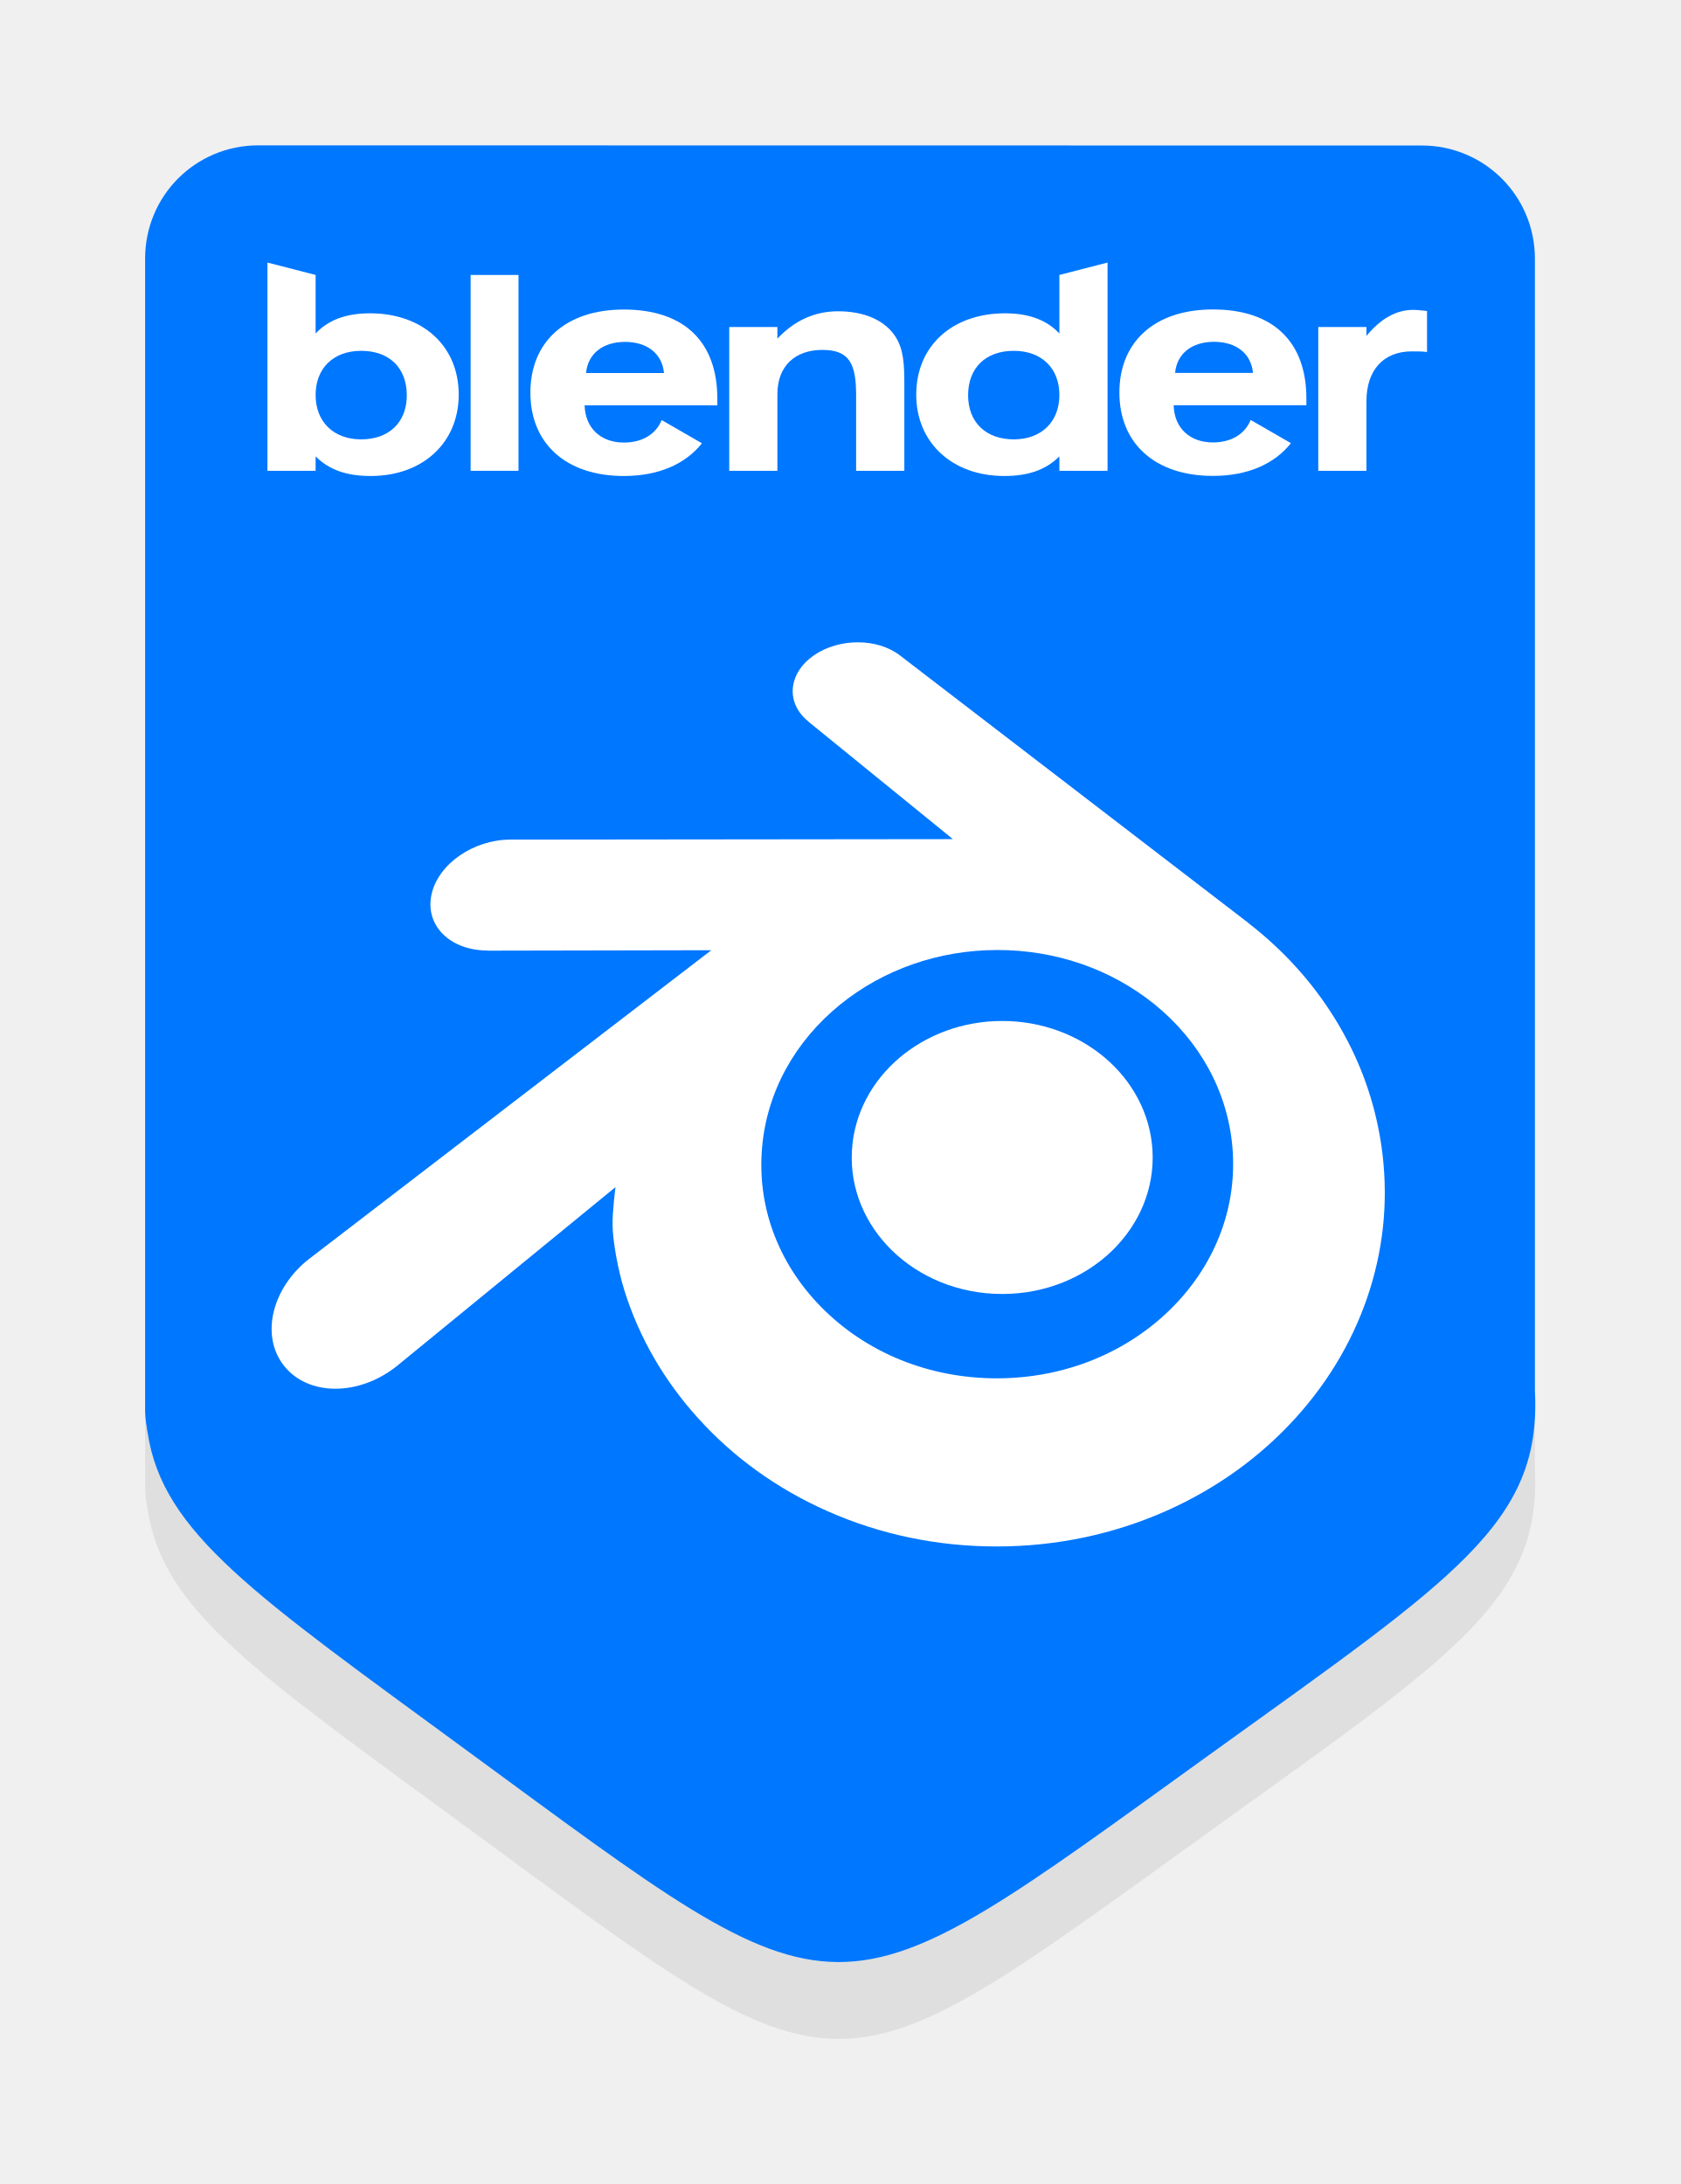
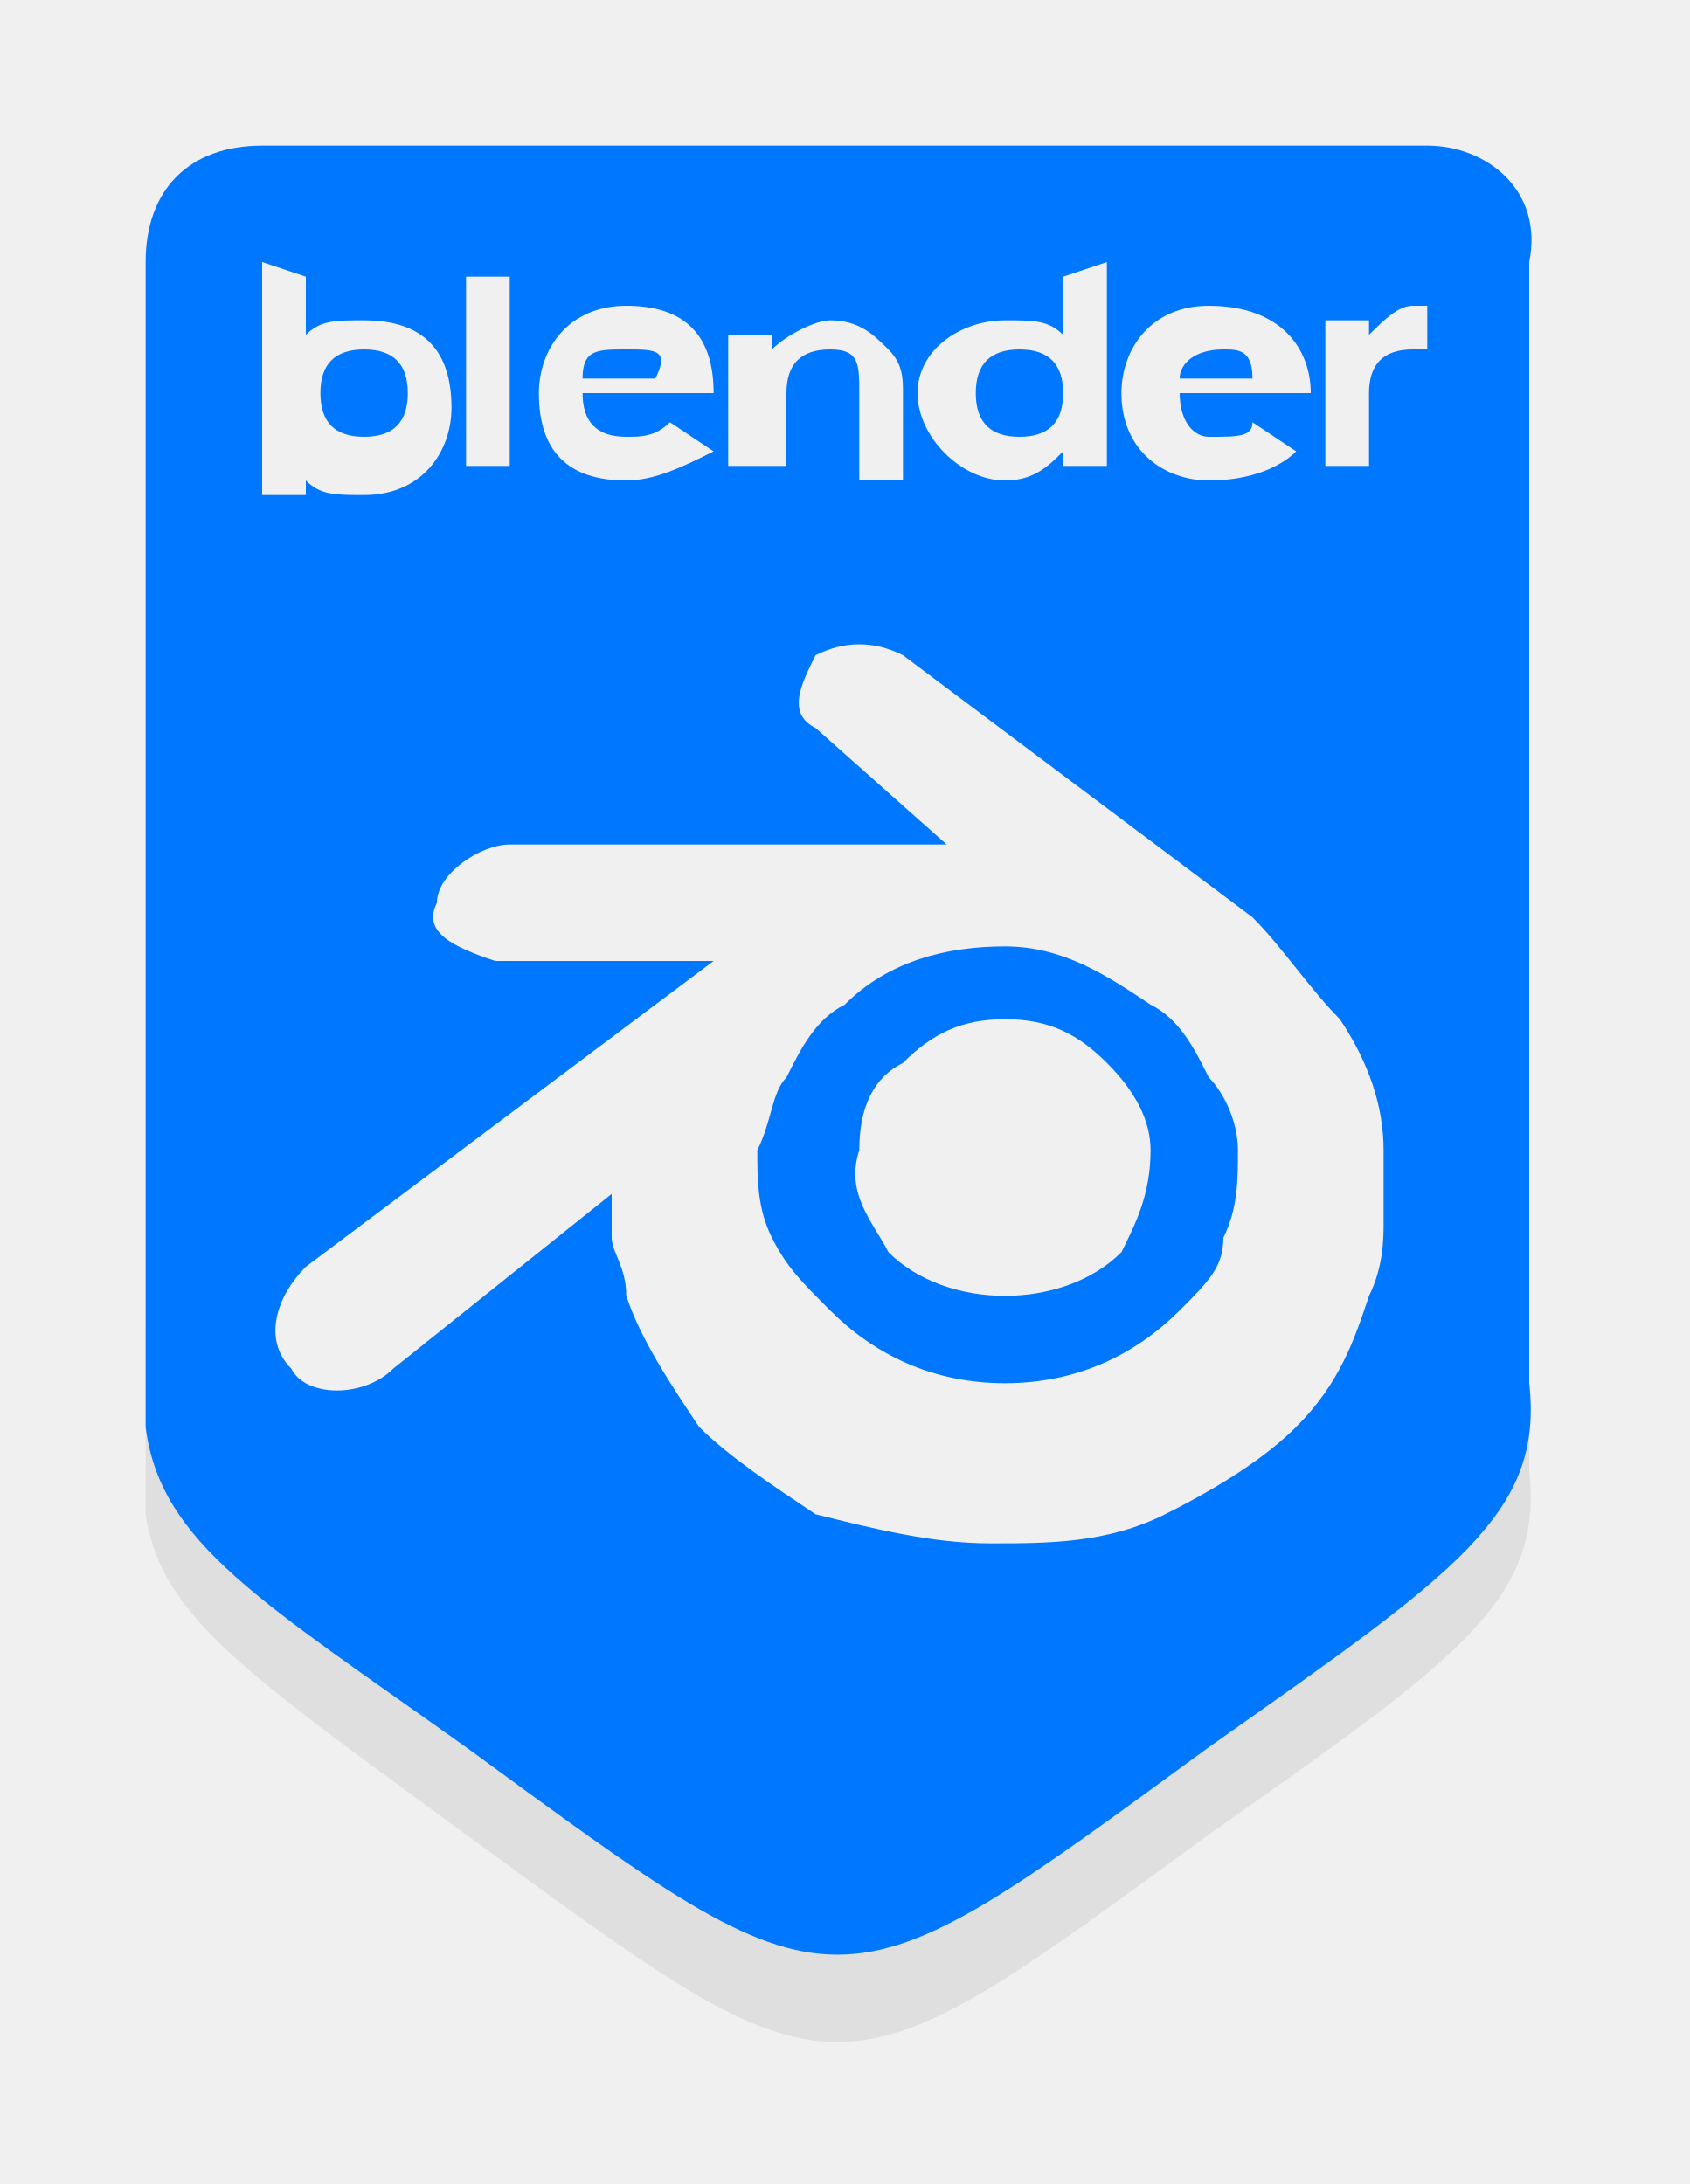
- <svg xmlns="http://www.w3.org/2000/svg" width="11.567" height="15.033" viewBox="0 0 11.567 15.033" version="1.1" id="svg8">
-   <defs id="defs2" />
-   <g id="layer1" transform="translate(-115.9363,-150.0714)">
-     <g transform="translate(-3.878884,214.5349)" id="g1369">
-       <path style="opacity:1;fill:#000000;fill-opacity:0.071;stroke:none;stroke-width:0.316;stroke-miterlimit:1.414;stroke-dasharray:none;stroke-opacity:1;paint-order:markers stroke fill" d="m 121.593,-62.934 c -0.432,0 -0.779,0.347 -0.779,0.779 v 7.919 c 0,0.042 0.004,0.083 0.011,0.123 7.5e-4,0.005 10e-4,0.01 0.002,0.016 0.001,0.007 0.002,0.015 0.004,0.022 0.103,0.693 0.738,1.119 2.199,2.191 2.641,1.936 2.459,1.936 5.117,0.022 1.689,-1.216 2.28,-1.59 2.232,-2.501 v -7.791 c 0,-0.432 -0.348,-0.779 -0.779,-0.779 z" id="path1373" />
-       <path id="path1323" d="m 121.593,-63.463 c -0.432,0 -0.779,0.347 -0.779,0.779 v 7.919 c 0,0.042 0.004,0.083 0.011,0.123 7.5e-4,0.005 10e-4,0.01 0.002,0.016 0.001,0.007 0.002,0.015 0.004,0.022 0.103,0.693 0.738,1.119 2.199,2.191 2.641,1.936 2.459,1.936 5.117,0.022 1.689,-1.216 2.28,-1.59 2.232,-2.501 v -7.791 c 0,-0.432 -0.348,-0.779 -0.779,-0.779 z" style="opacity:1;fill:#0077ff;fill-opacity:1;stroke:none;stroke-width:0.316;stroke-miterlimit:1.414;stroke-dasharray:none;stroke-opacity:1;paint-order:markers stroke fill" />
-       <g style="clip-rule:evenodd;fill:#fff;fill-opacity:1;fill-rule:evenodd;stroke-linejoin:round;stroke-miterlimit:1.414" id="g1353" transform="matrix(0.02054188,0,0,0.02054188,97.15326,-61.5635)">
-         <g id="g1327" transform="matrix(3.345112,0,0,3.345108,277.7359,1100.205)" style="clip-rule:evenodd;fill:#fff;fill-opacity:1;fill-rule:evenodd;stroke-linejoin:round;stroke-miterlimit:1.414">
-           <path id="path1325" style="fill:#fff;fill-opacity:1;fill-rule:nonzero" d="m 364.467,-333.746 c 0.171,-1.908 1.646,-3.118 3.899,-3.118 2.256,0 3.73,1.21 3.901,3.118 z m 7.569,4.711 c -0.577,1.414 -1.937,2.251 -3.784,2.251 -2.313,0 -3.87,-1.444 -3.933,-3.725 h 13.297 c 0,-0.237 0,-0.435 0,-0.671 0,-5.714 -3.354,-8.925 -9.364,-8.925 -5.836,0 -9.365,3.241 -9.365,8.324 0,5.114 3.584,8.35 9.365,8.35 3.469,0 6.159,-1.189 7.817,-3.279 z" />
-         </g>
-         <g id="g1331" transform="matrix(3.345112,0,0,3.345108,277.7359,1100.205)" style="clip-rule:evenodd;fill:#fff;fill-opacity:1;fill-rule:evenodd;stroke-linejoin:round;stroke-miterlimit:1.414">
-           <path id="path1329" style="fill:#fff;fill-opacity:1;fill-rule:nonzero" d="m 305.468,-333.737 c 0.176,-1.908 1.651,-3.118 3.906,-3.118 2.252,0 3.726,1.21 3.899,3.118 z m 7.574,4.711 c -0.578,1.418 -1.937,2.255 -3.788,2.255 -2.309,0 -3.87,-1.448 -3.931,-3.73 h 13.294 c 0,-0.234 0,-0.431 0,-0.667 0,-5.717 -3.353,-8.929 -9.363,-8.929 -5.839,0 -9.361,3.242 -9.361,8.325 0,5.114 3.582,8.35 9.361,8.35 3.468,0 6.16,-1.185 7.821,-3.278 z" />
-         </g>
-         <g id="g1335" transform="matrix(3.345112,0,0,3.345108,277.7359,1100.205)" style="clip-rule:evenodd;fill:#fff;fill-opacity:1;fill-rule:evenodd;stroke-linejoin:round;stroke-miterlimit:1.414">
-           <rect id="rect1333" style="fill:#fff;fill-opacity:1;fill-rule:nonzero" height="19.617" width="4.795" y="-343.56" x="293.907" />
-         </g>
-         <g id="g1339" transform="matrix(3.345112,0,0,3.345108,277.7359,1100.205)" style="clip-rule:evenodd;fill:#fff;fill-opacity:1;fill-rule:evenodd;stroke-linejoin:round;stroke-miterlimit:1.414">
-           <path id="path1337" style="fill:#fff;fill-opacity:1;fill-rule:nonzero" d="m 319.81,-338.348 h 4.822 v 1.168 c 1.707,-1.822 3.757,-2.743 6.069,-2.743 2.663,0 4.679,0.921 5.72,2.489 0.869,1.295 0.926,2.858 0.926,4.912 v 8.579 h -4.829 v -7.538 c 0,-3.128 -0.629,-4.572 -3.375,-4.572 -2.775,0 -4.511,1.653 -4.511,4.428 v 7.682 h -4.822 z" />
-         </g>
-         <g id="g1343" transform="matrix(3.345112,0,0,3.345108,277.7359,1100.205)" style="clip-rule:evenodd;fill:#fff;fill-opacity:1;fill-rule:evenodd;stroke-linejoin:round;stroke-miterlimit:1.414">
-           <path id="path1341" style="fill:#fff;fill-opacity:1;fill-rule:nonzero" d="m 352.876,-331.538 c 0,2.685 -1.794,4.446 -4.57,4.446 -2.778,0 -4.572,-1.701 -4.572,-4.415 0,-2.754 1.77,-4.454 4.572,-4.454 2.776,0 4.57,1.73 4.57,4.423 z m 0,-6.157 c -1.219,-1.307 -2.983,-2.024 -5.435,-2.024 -5.29,0 -8.902,3.262 -8.902,8.151 0,4.793 3.587,8.146 8.815,8.146 2.397,0 4.157,-0.606 5.522,-1.965 v 1.444 h 4.825 v -20.861 l -4.825,1.244 z" />
-         </g>
-         <g id="g1347" transform="matrix(3.345112,0,0,3.345108,277.7359,1100.205)" style="clip-rule:evenodd;fill:#fff;fill-opacity:1;fill-rule:evenodd;stroke-linejoin:round;stroke-miterlimit:1.414">
-           <path id="path1345" style="fill:#fff;fill-opacity:1;fill-rule:nonzero" d="m 282.947,-335.961 c 2.804,0 4.567,1.7 4.567,4.454 0,2.714 -1.791,4.415 -4.567,4.415 -2.774,0 -4.566,-1.761 -4.566,-4.446 0,-2.693 1.792,-4.423 4.566,-4.423 z m -4.566,-7.599 -4.827,-1.244 v 20.861 h 4.827 v -1.444 c 1.358,1.359 3.121,1.965 5.52,1.965 5.231,0 8.813,-3.353 8.813,-8.146 0,-4.889 -3.613,-8.151 -8.9,-8.151 -2.457,0 -4.22,0.717 -5.433,2.024 z" />
-         </g>
-         <g id="g1351" transform="matrix(3.345112,0,0,3.345108,277.7359,1100.205)" style="clip-rule:evenodd;fill:#fff;fill-opacity:1;fill-rule:evenodd;stroke-linejoin:round;stroke-miterlimit:1.414">
-           <path id="path1349" style="fill:#fff;fill-opacity:1;fill-rule:nonzero" d="m 378.806,-323.943 v -14.405 h 4.825 v 0.89 c 1.445,-1.74 2.974,-2.606 4.713,-2.606 0.345,0 0.779,0.056 1.356,0.113 v 4.107 c -0.465,-0.061 -0.983,-0.061 -1.533,-0.061 -2.805,0 -4.536,1.85 -4.536,4.996 v 6.966 z" />
-         </g>
-       </g>
-       <g transform="matrix(0.04039667,0,0,0.04039667,81.60435,-55.89239)" style="clip-rule:evenodd;fill:#ffffff;fill-opacity:1;fill-rule:evenodd;stroke-linejoin:round;stroke-miterlimit:1.414" id="g1367">
-         <g transform="matrix(3.345112,0,0,3.345108,277.7359,1100.205)" id="g1361" style="fill:#ffffff;fill-opacity:1">
-           <path d="m 243.13,-333.715 c 0.106,-1.891 1.032,-3.557 2.429,-4.738 1.37,-1.16 3.214,-1.869 5.226,-1.869 2.01,0 3.854,0.709 5.225,1.869 1.396,1.181 2.322,2.847 2.429,4.736 0.106,1.943 -0.675,3.748 -2.045,5.086 -1.397,1.361 -3.384,2.215 -5.609,2.215 -2.225,0 -4.216,-0.854 -5.612,-2.215 -1.371,-1.338 -2.15,-3.143 -2.043,-5.084 z" style="fill:#ffffff;fill-opacity:1;fill-rule:nonzero" id="path1359" />
-         </g>
-         <g transform="matrix(3.345112,0,0,3.345108,277.7359,1100.205)" id="g1365" style="fill:#ffffff;fill-opacity:1">
-           <path d="m 230.94,-329.894 c 0.013,0.74 0.249,2.178 0.603,3.301 0.744,2.377 2.006,4.576 3.762,6.514 1.802,1.992 4.021,3.592 6.584,4.728 2.694,1.193 5.613,1.801 8.645,1.796 3.027,-0.004 5.946,-0.624 8.64,-1.826 2.563,-1.147 4.78,-2.754 6.579,-4.747 1.755,-1.946 3.015,-4.149 3.761,-6.526 0.375,-1.201 0.612,-2.42 0.707,-3.643 0.093,-1.205 0.054,-2.412 -0.117,-3.618 -0.334,-2.35 -1.147,-4.555 -2.399,-6.565 -1.145,-1.847 -2.621,-3.464 -4.376,-4.825 l 0.004,-0.003 -17.711,-13.599 c -0.016,-0.012 -0.029,-0.025 -0.046,-0.036 -1.162,-0.892 -3.116,-0.889 -4.394,0.005 -1.292,0.904 -1.44,2.399 -0.29,3.342 l -0.005,0.005 7.387,6.007 -22.515,0.024 c -0.011,0 -0.022,0 -0.03,0 -1.861,0.002 -3.65,1.223 -4.004,2.766 -0.364,1.572 0.9,2.876 2.835,2.883 l -0.003,0.007 11.412,-0.022 -20.364,15.631 c -0.026,0.019 -0.054,0.039 -0.078,0.058 -1.921,1.471 -2.542,3.917 -1.332,5.465 1.228,1.574 3.839,1.577 5.78,0.009 l 11.114,-9.096 c 0,0 -0.162,1.228 -0.149,1.965 z m 28.559,4.112 c -2.29,2.333 -5.496,3.656 -8.965,3.663 -3.474,0.006 -6.68,-1.305 -8.97,-3.634 -1.119,-1.135 -1.941,-2.441 -2.448,-3.832 -0.497,-1.367 -0.69,-2.818 -0.562,-4.282 0.121,-1.431 0.547,-2.796 1.227,-4.031 0.668,-1.214 1.588,-2.311 2.724,-3.239 2.226,-1.814 5.06,-2.796 8.024,-2.8 2.967,-0.004 5.799,0.969 8.027,2.777 1.134,0.924 2.053,2.017 2.721,3.229 0.683,1.234 1.106,2.594 1.232,4.029 0.126,1.462 -0.067,2.911 -0.564,4.279 -0.508,1.395 -1.327,2.701 -2.446,3.841 z" style="fill:#ffffff;fill-opacity:1;fill-rule:nonzero" id="path1363" />
-         </g>
-       </g>
-     </g>
+ <svg xmlns="http://www.w3.org/2000/svg" version="1.1" id="svg8" x="0px" y="0px" viewBox="0 0 11.6 15" style="enable-background:new 0 0 11.6 15;" xml:space="preserve">
+   <style type="text/css">
+ 	.st0{fill-opacity:7.058824e-02;}
+ 	.st1{fill:#0077FF;}
+ </style>
+   <path id="path1373" class="st0" d="M1.6,10.5C1.3,10,1.1,9.1,1,9.1c0,0,0,0,0,0.1v0.6v0.5c0,0,0,0.1,0,0.1c0,0,0,0,0,0c0,0,0,0,0,0  c0.1,0.7,0.7,1.1,2.2,2.2c2.6,1.9,2.5,1.9,5.1,0c1.7-1.2,2.3-1.6,2.2-2.5V9.2c0,0,0-0.1,0-0.1c-0.1,0-0.5,0.9-0.9,1.4  c-0.3,0.4-0.8,0.6-3.5,0.7C2.3,11.2,1.8,10.7,1.6,10.5z" />
+   <path class="st1" d="M7.9,6.9C7.6,6.7,7.3,6.5,6.9,6.5c-0.4,0-0.8,0.1-1.1,0.4C5.6,7,5.5,7.2,5.4,7.4C5.3,7.5,5.3,7.7,5.2,7.9  c0,0.2,0,0.4,0.1,0.6C5.4,8.7,5.5,8.8,5.7,9C6,9.3,6.4,9.5,6.9,9.5c0.5,0,0.9-0.2,1.2-0.5c0.2-0.2,0.3-0.3,0.3-0.5  c0.1-0.2,0.1-0.4,0.1-0.6c0-0.2-0.1-0.4-0.2-0.5C8.2,7.2,8.1,7,7.9,6.9z M7.7,8.6C7.5,8.8,7.2,8.9,6.9,8.9c-0.3,0-0.6-0.1-0.8-0.3  C6,8.4,5.8,8.2,5.9,7.9c0-0.3,0.1-0.5,0.3-0.6C6.4,7.1,6.6,7,6.9,7c0.3,0,0.5,0.1,0.7,0.3c0.2,0.2,0.3,0.4,0.3,0.6  C7.9,8.2,7.8,8.4,7.7,8.6z" />
+   <g>
+     <path class="st1" d="M7,3c0.2,0,0.3-0.1,0.3-0.3c0-0.2-0.1-0.3-0.3-0.3c-0.2,0-0.3,0.1-0.3,0.3C6.7,2.9,6.8,3,7,3z" />
+     <path class="st1" d="M4.3,2.4C4.1,2.4,4,2.4,4,2.6h0.5C4.6,2.4,4.5,2.4,4.3,2.4z" />
+     <path class="st1" d="M8.4,2.4c-0.2,0-0.3,0.1-0.3,0.2h0.5C8.6,2.4,8.5,2.4,8.4,2.4z" />
+     <path class="st1" d="M9.8,1l-8,0C1.3,1,1,1.3,1,1.8v7.9c0,0,0,0.1,0,0.1c0,0,0,0,0,0c0,0,0,0,0,0C1.1,10.6,1.8,11,3.2,12   c2.6,1.9,2.5,1.9,5.1,0c1.7-1.2,2.3-1.6,2.2-2.5V1.8C10.6,1.3,10.2,1,9.8,1z M8.3,2.1C8.8,2.1,9,2.4,9,2.7c0,0,0,0,0,0H8.1   C8.1,2.9,8.2,3,8.3,3C8.5,3,8.6,3,8.6,2.9l0.3,0.2C8.8,3.2,8.6,3.3,8.3,3.3C8,3.3,7.7,3.1,7.7,2.7C7.7,2.4,7.9,2.1,8.3,2.1z    M6.9,2.2c0.2,0,0.3,0,0.4,0.1V1.9l0.3-0.1v1.4H7.3V3.1C7.2,3.2,7.1,3.3,6.9,3.3C6.6,3.3,6.3,3,6.3,2.7C6.3,2.4,6.6,2.2,6.9,2.2z    M5,2.3h0.3v0.1c0.1-0.1,0.3-0.2,0.4-0.2c0.2,0,0.3,0.1,0.4,0.2c0.1,0.1,0.1,0.2,0.1,0.3v0.6H5.9V2.7c0-0.2,0-0.3-0.2-0.3   c-0.2,0-0.3,0.1-0.3,0.3v0.5H5V2.3z M4.3,2.1c0.4,0,0.6,0.2,0.6,0.6c0,0,0,0,0,0H4C4,2.9,4.1,3,4.3,3C4.4,3,4.5,3,4.6,2.9l0.3,0.2   C4.7,3.2,4.5,3.3,4.3,3.3c-0.4,0-0.6-0.2-0.6-0.6C3.7,2.4,3.9,2.1,4.3,2.1z M3.2,1.9h0.3v1.3H3.2V1.9z M1.8,1.8l0.3,0.1v0.4   c0.1-0.1,0.2-0.1,0.4-0.1c0.4,0,0.6,0.2,0.6,0.6c0,0.3-0.2,0.6-0.6,0.6c-0.2,0-0.3,0-0.4-0.1v0.1H1.8V1.8z M9.4,8.9   C9.3,9.2,9.2,9.5,8.9,9.8C8.7,10,8.4,10.2,8,10.4c-0.4,0.2-0.8,0.2-1.2,0.2c-0.4,0-0.8-0.1-1.2-0.2C5.3,10.2,5,10,4.8,9.8   C4.6,9.5,4.4,9.2,4.3,8.9c0-0.2-0.1-0.3-0.1-0.4c0-0.1,0-0.3,0-0.3L2.7,9.4C2.5,9.6,2.1,9.6,2,9.4C1.8,9.2,1.9,8.9,2.1,8.7   c0,0,0,0,0,0l2.8-2.1l-1.5,0l0,0C3.1,6.5,2.9,6.4,3,6.2c0-0.2,0.3-0.4,0.5-0.4c0,0,0,0,0,0l3,0L5.6,5l0,0c-0.2-0.1-0.1-0.3,0-0.5   c0.2-0.1,0.4-0.1,0.6,0c0,0,0,0,0,0l2.4,1.8l0,0C8.8,6.5,9,6.8,9.2,7c0.2,0.3,0.3,0.6,0.3,0.9c0,0.2,0,0.3,0,0.5   C9.5,8.5,9.5,8.7,9.4,8.9z M9.8,2.4c0,0-0.1,0-0.1,0c-0.2,0-0.3,0.1-0.3,0.3v0.5H9.1v-1h0.3v0.1c0.1-0.1,0.2-0.2,0.3-0.2   c0,0,0.1,0,0.1,0V2.4z" />
+     <path class="st1" d="M2.5,3c0.2,0,0.3-0.1,0.3-0.3c0-0.2-0.1-0.3-0.3-0.3c-0.2,0-0.3,0.1-0.3,0.3C2.2,2.9,2.3,3,2.5,3z" />
  </g>
</svg>
